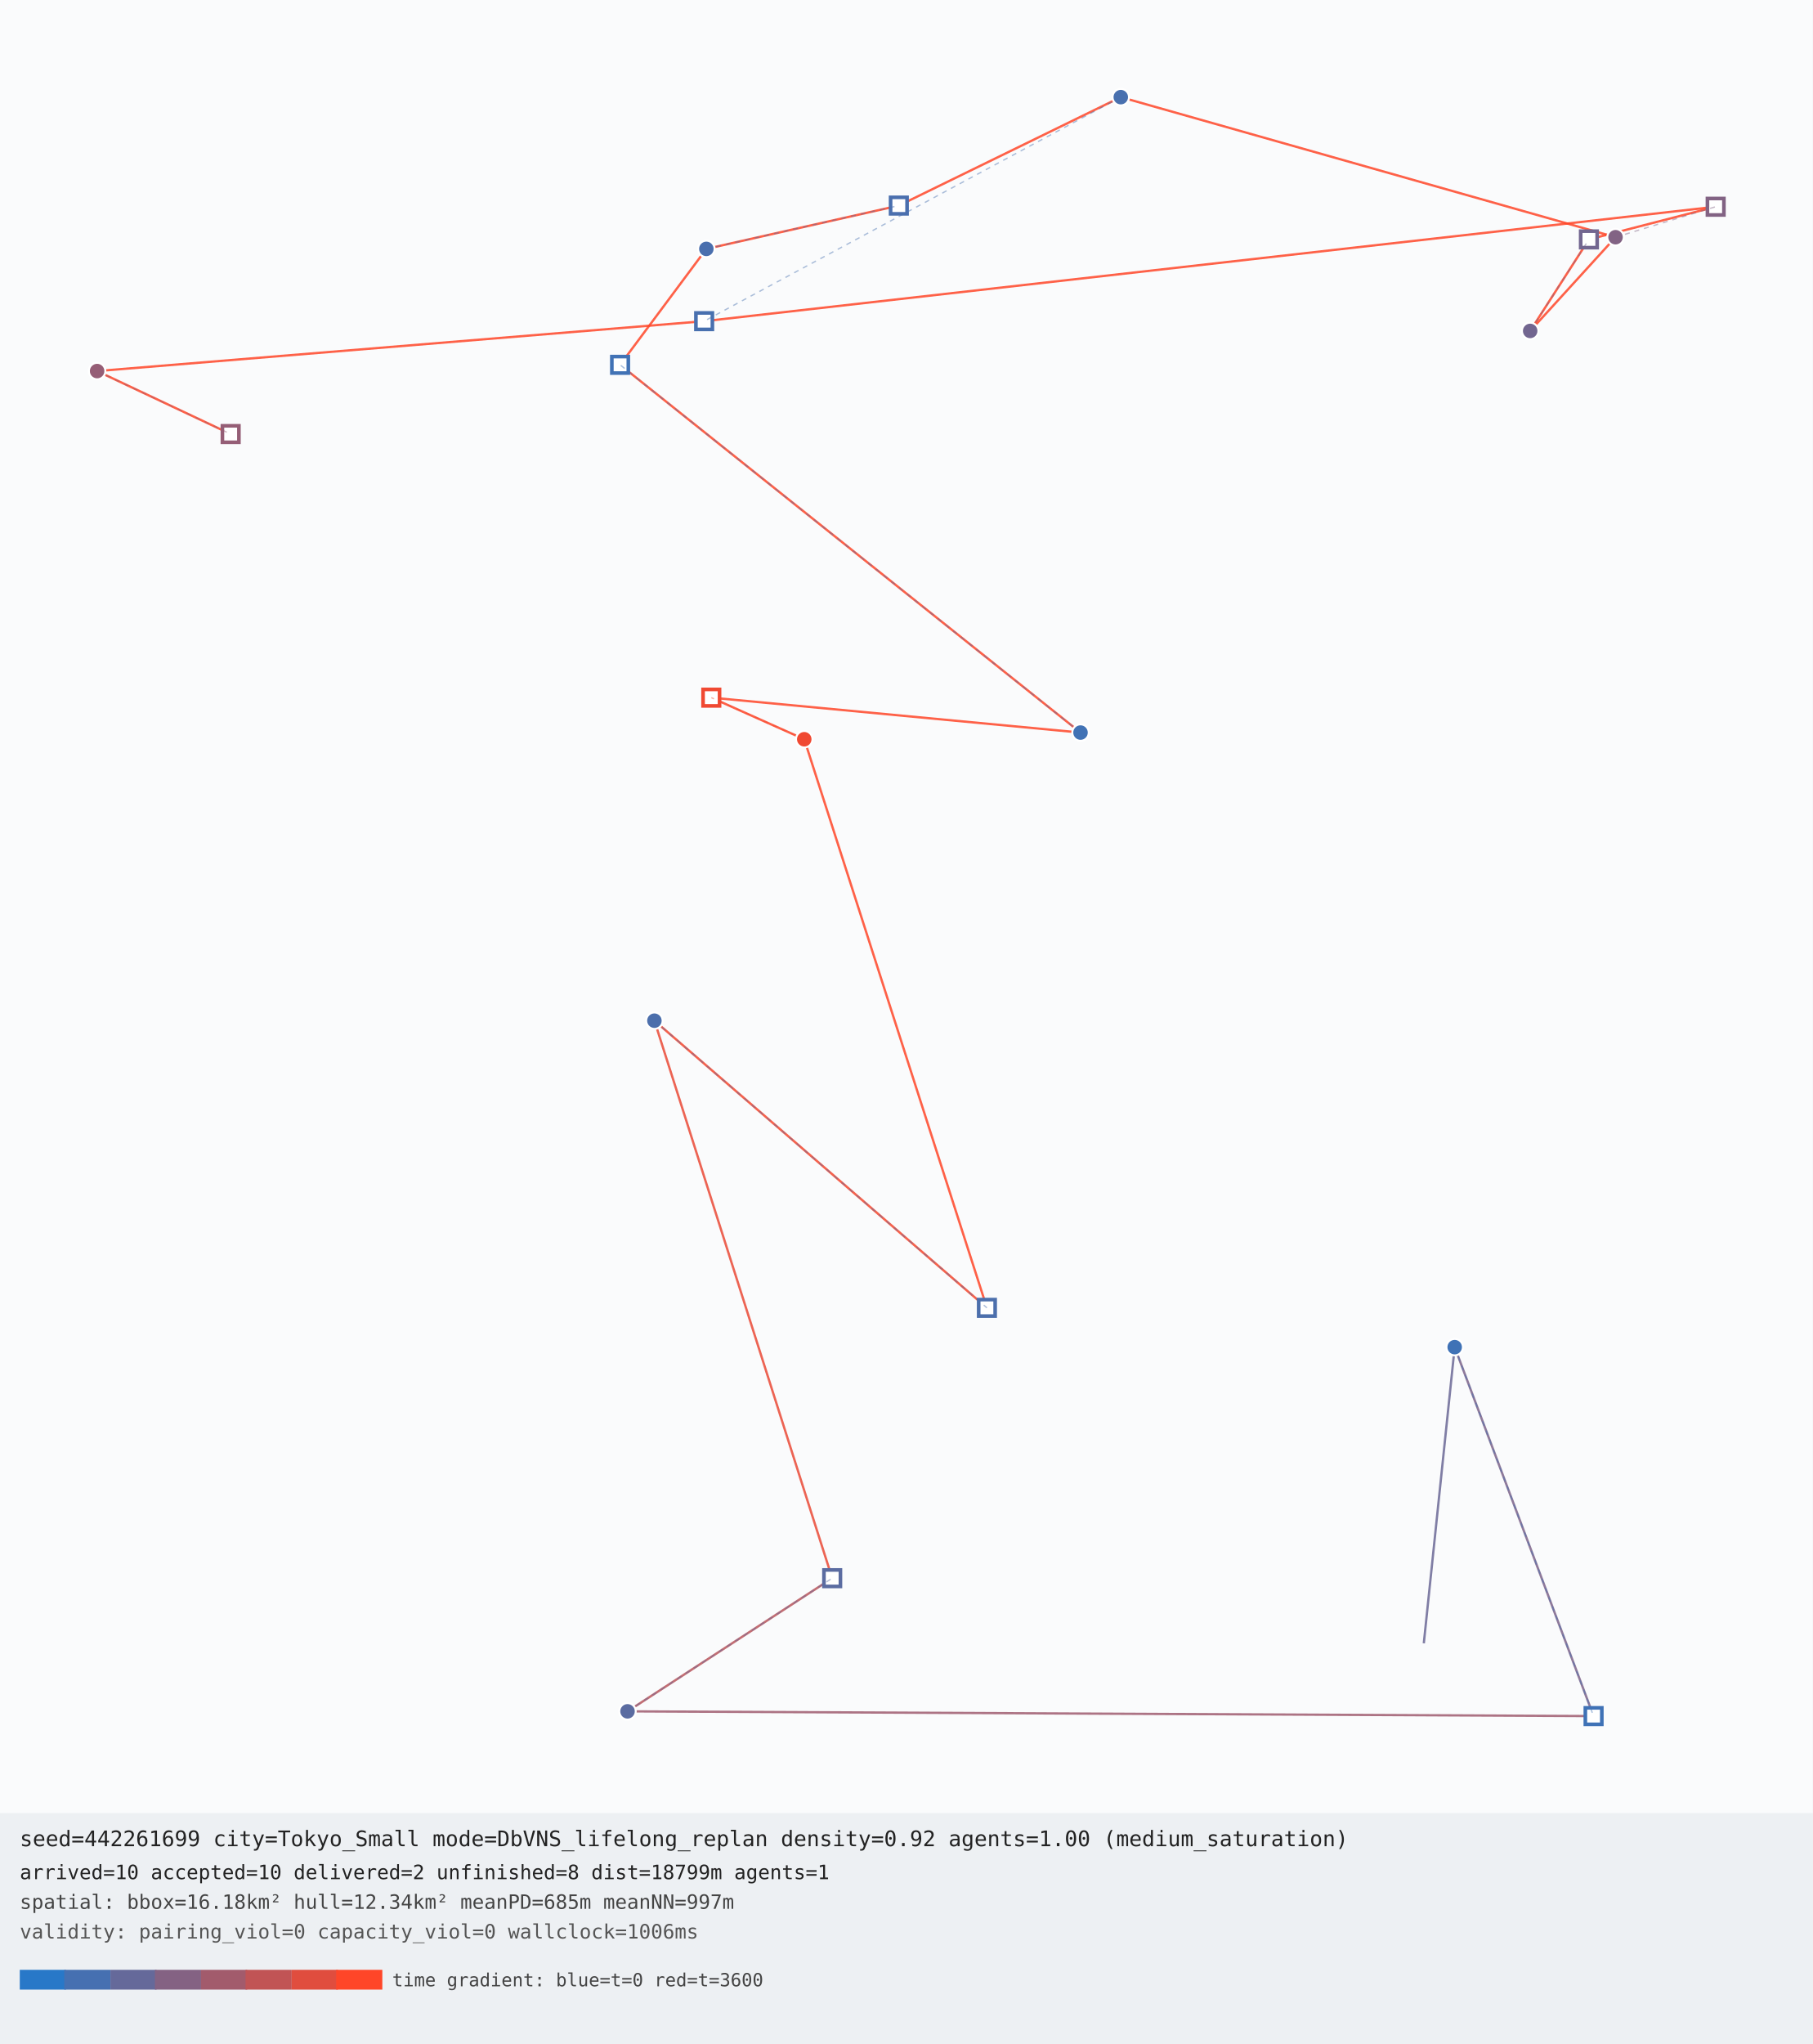
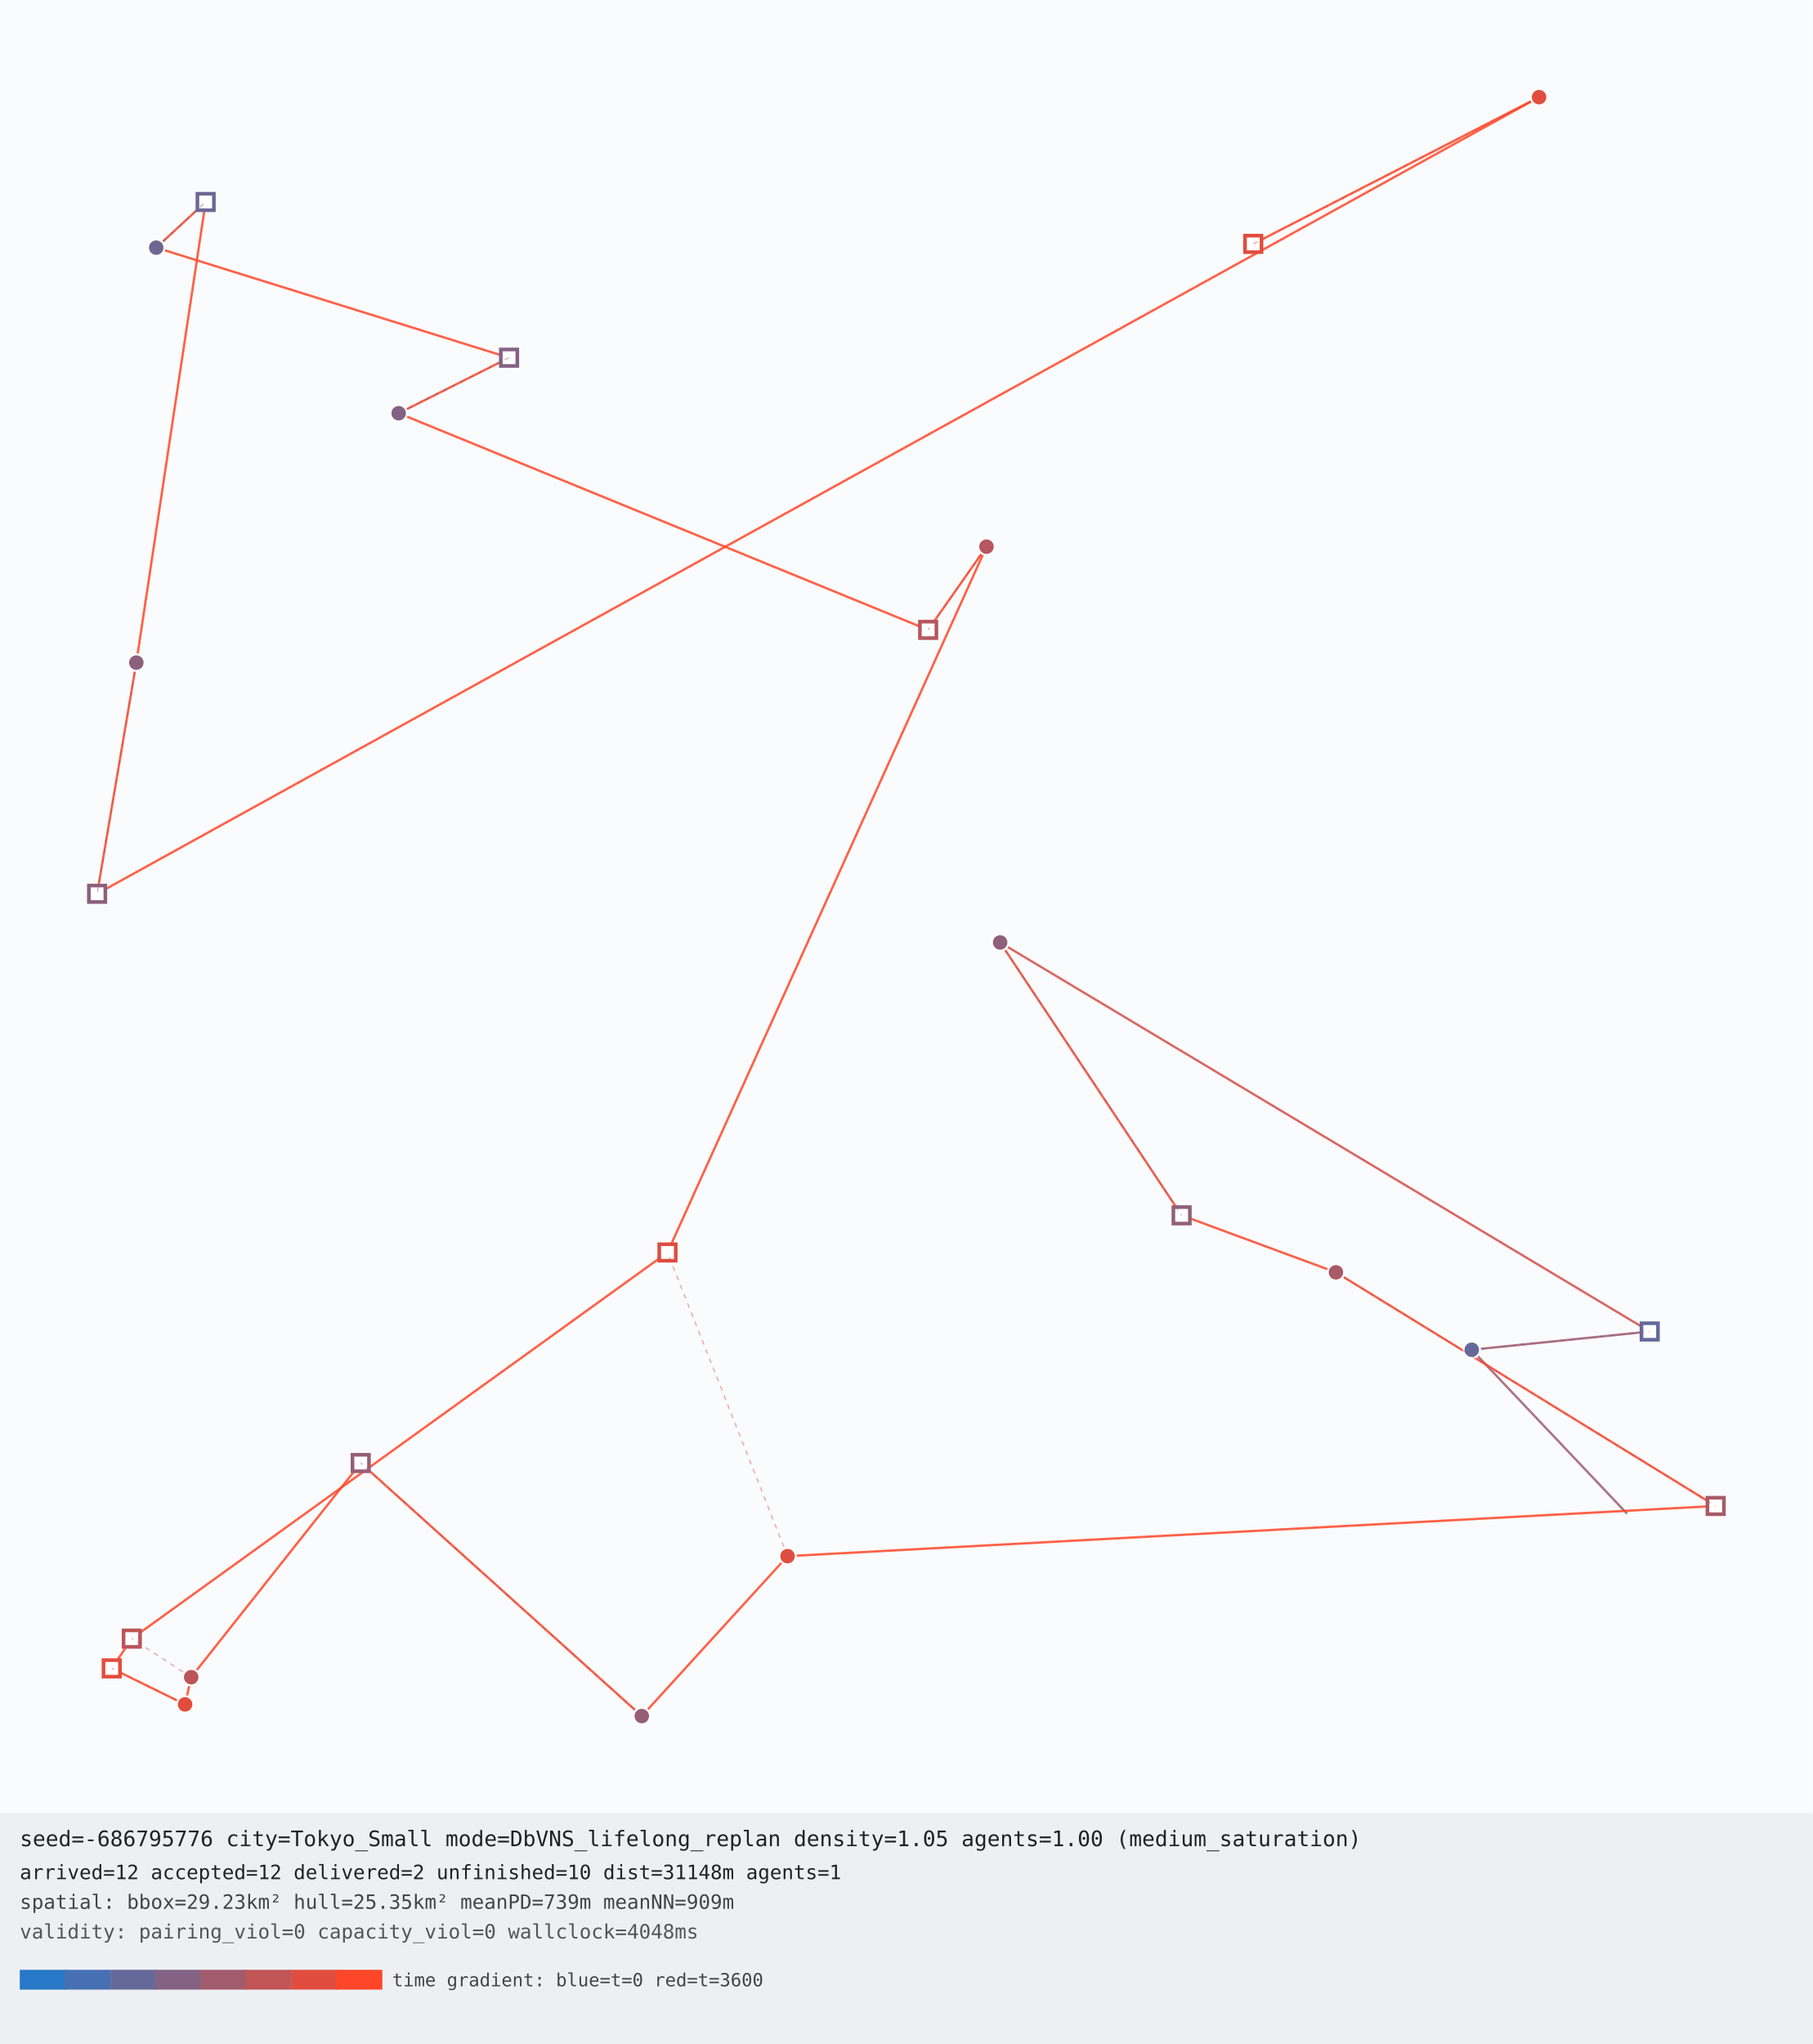
<svg xmlns="http://www.w3.org/2000/svg" width="1100" height="1240">
  <rect width="1100" height="1100" fill="#fafbfc" />
-   <line x1="863.969" y1="996.921" x2="882.703" y2="817.256" stroke="rgb(107,104,149)" stroke-width="1.4" opacity="0.85" />
-   <line x1="882.703" y1="817.256" x2="966.984" y2="1041.07" stroke="rgb(124,100,137)" stroke-width="1.4" opacity="0.85" />
-   <line x1="966.984" y1="1041.07" x2="380.781" y2="1038.19" stroke="rgb(159,92,111)" stroke-width="1.4" opacity="0.85" />
-   <line x1="380.781" y1="1038.19" x2="504.976" y2="957.415" stroke="rgb(185,86,92)" stroke-width="1.4" opacity="0.85" />
-   <line x1="504.976" y1="957.415" x2="397.093" y2="619.203" stroke="rgb(234,74,54)" stroke-width="1.4" opacity="0.85" />
-   <line x1="397.093" y1="619.203" x2="598.859" y2="793.408" stroke="rgb(245,72,46)" stroke-width="1.4" opacity="0.85" />
-   <line x1="598.859" y1="793.408" x2="488.022" y2="448.462" stroke="rgb(255,70,40)" stroke-width="1.4" opacity="0.85" />
-   <line x1="488.022" y1="448.462" x2="431.619" y2="423.232" stroke="rgb(255,70,40)" stroke-width="1.4" opacity="0.85" />
-   <line x1="431.619" y1="423.232" x2="655.66" y2="444.417" stroke="rgb(255,70,40)" stroke-width="1.4" opacity="0.85" />
-   <line x1="655.66" y1="444.417" x2="376.268" y2="221.324" stroke="rgb(255,70,40)" stroke-width="1.4" opacity="0.85" />
-   <line x1="376.268" y1="221.324" x2="428.614" y2="150.99" stroke="rgb(255,70,40)" stroke-width="1.4" opacity="0.85" />
-   <line x1="428.614" y1="150.99" x2="545.409" y2="124.717" stroke="rgb(255,70,40)" stroke-width="1.4" opacity="0.85" />
-   <line x1="545.409" y1="124.717" x2="680.087" y2="58.929" stroke="rgb(255,70,40)" stroke-width="1.4" opacity="0.85" />
-   <line x1="680.087" y1="58.929" x2="980.306" y2="143.899" stroke="rgb(255,70,40)" stroke-width="1.4" opacity="0.85" />
-   <line x1="980.306" y1="143.899" x2="928.511" y2="200.754" stroke="rgb(255,70,40)" stroke-width="1.4" opacity="0.85" />
-   <line x1="928.511" y1="200.754" x2="964.154" y2="145.237" stroke="rgb(255,70,40)" stroke-width="1.4" opacity="0.85" />
-   <line x1="964.154" y1="145.237" x2="1041.07" y2="125.411" stroke="rgb(255,70,40)" stroke-width="1.4" opacity="0.85" />
-   <line x1="1041.07" y1="125.411" x2="427.282" y2="194.838" stroke="rgb(255,70,40)" stroke-width="1.4" opacity="0.85" />
-   <line x1="427.282" y1="194.838" x2="58.929" y2="225.109" stroke="rgb(255,70,40)" stroke-width="1.4" opacity="0.85" />
-   <line x1="58.929" y1="225.109" x2="139.966" y2="263.315" stroke="rgb(255,70,40)" stroke-width="1.4" opacity="0.85" />
-   <circle cx="882.703" cy="817.256" r="5" fill="rgb(63,114,182)" stroke="white" stroke-width="1.2" />
-   <rect x="961.984" y="1036.07" width="10" height="10" fill="white" stroke="rgb(63,114,182)" stroke-width="2.2" />
-   <line x1="882.703" y1="817.256" x2="966.984" y2="1041.07" stroke="rgb(63,114,182)" stroke-width="0.8" stroke-dasharray="3,3" opacity="0.45" />
-   <circle cx="380.781" cy="1038.19" r="5" fill="rgb(91,108,161)" stroke="white" stroke-width="1.2" />
-   <rect x="499.976" y="952.415" width="10" height="10" fill="white" stroke="rgb(91,108,161)" stroke-width="2.2" />
-   <line x1="380.781" y1="1038.19" x2="504.976" y2="957.415" stroke="rgb(91,108,161)" stroke-width="0.8" stroke-dasharray="3,3" opacity="0.45" />
-   <circle cx="655.66" cy="444.417" r="5" fill="rgb(65,114,181)" stroke="white" stroke-width="1.2" />
-   <rect x="371.268" y="216.324" width="10" height="10" fill="white" stroke="rgb(65,114,181)" stroke-width="2.2" />
-   <line x1="655.66" y1="444.417" x2="376.268" y2="221.324" stroke="rgb(65,114,181)" stroke-width="0.8" stroke-dasharray="3,3" opacity="0.45" />
-   <circle cx="680.087" cy="58.929" r="5" fill="rgb(72,112,175)" stroke="white" stroke-width="1.2" />
-   <rect x="422.282" y="189.838" width="10" height="10" fill="white" stroke="rgb(72,112,175)" stroke-width="2.2" />
-   <line x1="680.087" y1="58.929" x2="427.282" y2="194.838" stroke="rgb(72,112,175)" stroke-width="0.8" stroke-dasharray="3,3" opacity="0.45" />
-   <circle cx="428.614" cy="150.99" r="5" fill="rgb(74,111,174)" stroke="white" stroke-width="1.2" />
-   <rect x="540.409" y="119.717" width="10" height="10" fill="white" stroke="rgb(74,111,174)" stroke-width="2.2" />
-   <line x1="428.614" y1="150.99" x2="545.409" y2="124.717" stroke="rgb(74,111,174)" stroke-width="0.8" stroke-dasharray="3,3" opacity="0.45" />
-   <circle cx="397.093" cy="619.203" r="5" fill="rgb(76,111,172)" stroke="white" stroke-width="1.2" />
-   <rect x="593.859" y="788.408" width="10" height="10" fill="white" stroke="rgb(76,111,172)" stroke-width="2.2" />
-   <line x1="397.093" y1="619.203" x2="598.859" y2="793.408" stroke="rgb(76,111,172)" stroke-width="0.8" stroke-dasharray="3,3" opacity="0.45" />
-   <circle cx="928.511" cy="200.754" r="5" fill="rgb(114,102,144)" stroke="white" stroke-width="1.2" />
-   <rect x="959.154" y="140.237" width="10" height="10" fill="white" stroke="rgb(114,102,144)" stroke-width="2.2" />
-   <line x1="928.511" y1="200.754" x2="964.154" y2="145.237" stroke="rgb(114,102,144)" stroke-width="0.8" stroke-dasharray="3,3" opacity="0.45" />
-   <circle cx="980.306" cy="143.899" r="5" fill="rgb(130,99,132)" stroke="white" stroke-width="1.2" />
-   <rect x="1036.07" y="120.411" width="10" height="10" fill="white" stroke="rgb(130,99,132)" stroke-width="2.2" />
-   <line x1="980.306" y1="143.899" x2="1041.07" y2="125.411" stroke="rgb(130,99,132)" stroke-width="0.8" stroke-dasharray="3,3" opacity="0.45" />
-   <circle cx="58.929" cy="225.109" r="5" fill="rgb(149,94,118)" stroke="white" stroke-width="1.2" />
-   <rect x="134.966" y="258.315" width="10" height="10" fill="white" stroke="rgb(149,94,118)" stroke-width="2.2" />
-   <line x1="58.929" y1="225.109" x2="139.966" y2="263.315" stroke="rgb(149,94,118)" stroke-width="0.8" stroke-dasharray="3,3" opacity="0.45" />
-   <circle cx="488.022" cy="448.462" r="5" fill="rgb(240,73,50)" stroke="white" stroke-width="1.2" />
-   <rect x="426.619" y="418.232" width="10" height="10" fill="white" stroke="rgb(240,73,50)" stroke-width="2.2" />
-   <line x1="488.022" y1="448.462" x2="431.619" y2="423.232" stroke="rgb(240,73,50)" stroke-width="0.8" stroke-dasharray="3,3" opacity="0.45" />
+   <line x1="987.306" y1="918.275" x2="893.068" y2="818.833" stroke="rgb(156,92,113)" stroke-width="1.4" opacity="0.85" />
+   <line x1="893.068" y1="818.833" x2="1001.05" y2="807.757" stroke="rgb(167,90,105)" stroke-width="1.4" opacity="0.85" />
+   <line x1="1001.05" y1="807.757" x2="606.888" y2="571.753" stroke="rgb(209,80,74)" stroke-width="1.4" opacity="0.85" />
+   <line x1="606.888" y1="571.753" x2="717.007" y2="737.283" stroke="rgb(236,74,53)" stroke-width="1.4" opacity="0.85" />
+   <line x1="717.007" y1="737.283" x2="810.647" y2="771.868" stroke="rgb(249,71,44)" stroke-width="1.4" opacity="0.85" />
+   <line x1="810.647" y1="771.868" x2="1041.07" y2="913.598" stroke="rgb(255,70,40)" stroke-width="1.4" opacity="0.85" />
+   <line x1="1041.07" y1="913.598" x2="477.878" y2="944.039" stroke="rgb(255,70,40)" stroke-width="1.4" opacity="0.85" />
+   <line x1="477.878" y1="944.039" x2="389.436" y2="1041.07" stroke="rgb(255,70,40)" stroke-width="1.4" opacity="0.85" />
+   <line x1="389.436" y1="1041.07" x2="218.896" y2="887.536" stroke="rgb(255,70,40)" stroke-width="1.4" opacity="0.85" />
+   <line x1="218.896" y1="887.536" x2="116.016" y2="1017.46" stroke="rgb(255,70,40)" stroke-width="1.4" opacity="0.85" />
+   <line x1="116.016" y1="1017.46" x2="112.3" y2="1033.98" stroke="rgb(255,70,40)" stroke-width="1.4" opacity="0.85" />
+   <line x1="112.3" y1="1033.98" x2="67.802" y2="1012.13" stroke="rgb(255,70,40)" stroke-width="1.4" opacity="0.85" />
+   <line x1="67.802" y1="1012.13" x2="79.976" y2="994.081" stroke="rgb(255,70,40)" stroke-width="1.4" opacity="0.85" />
+   <line x1="79.976" y1="994.081" x2="405.038" y2="759.816" stroke="rgb(255,70,40)" stroke-width="1.4" opacity="0.85" />
+   <line x1="405.038" y1="759.816" x2="598.606" y2="331.631" stroke="rgb(255,70,40)" stroke-width="1.4" opacity="0.85" />
+   <line x1="598.606" y1="331.631" x2="563.198" y2="382.115" stroke="rgb(255,70,40)" stroke-width="1.4" opacity="0.85" />
+   <line x1="563.198" y1="382.115" x2="241.92" y2="250.686" stroke="rgb(255,70,40)" stroke-width="1.4" opacity="0.85" />
+   <line x1="241.92" y1="250.686" x2="308.901" y2="217.011" stroke="rgb(255,70,40)" stroke-width="1.4" opacity="0.85" />
+   <line x1="308.901" y1="217.011" x2="94.8" y2="150.243" stroke="rgb(255,70,40)" stroke-width="1.4" opacity="0.85" />
+   <line x1="94.8" y1="150.243" x2="124.787" y2="122.532" stroke="rgb(255,70,40)" stroke-width="1.4" opacity="0.85" />
+   <line x1="124.787" y1="122.532" x2="82.736" y2="401.967" stroke="rgb(255,70,40)" stroke-width="1.4" opacity="0.85" />
+   <line x1="82.736" y1="401.967" x2="58.929" y2="542.221" stroke="rgb(255,70,40)" stroke-width="1.4" opacity="0.85" />
+   <line x1="58.929" y1="542.221" x2="933.899" y2="58.929" stroke="rgb(255,70,40)" stroke-width="1.4" opacity="0.85" />
+   <line x1="933.899" y1="58.929" x2="760.484" y2="147.961" stroke="rgb(255,70,40)" stroke-width="1.4" opacity="0.85" />
+   <circle cx="893.068" cy="818.833" r="5" fill="rgb(100,105,154)" stroke="white" stroke-width="1.2" />
+   <rect x="996.048" y="802.757" width="10" height="10" fill="white" stroke="rgb(100,105,154)" stroke-width="2.2" />
+   <line x1="893.068" y1="818.833" x2="1001.05" y2="807.757" stroke="rgb(100,105,154)" stroke-width="0.8" stroke-dasharray="3,3" opacity="0.45" />
+   <circle cx="606.888" cy="571.753" r="5" fill="rgb(144,95,121)" stroke="white" stroke-width="1.2" />
+   <rect x="712.007" y="732.283" width="10" height="10" fill="white" stroke="rgb(144,95,121)" stroke-width="2.2" />
+   <line x1="606.888" y1="571.753" x2="717.007" y2="737.283" stroke="rgb(144,95,121)" stroke-width="0.8" stroke-dasharray="3,3" opacity="0.45" />
+   <circle cx="94.8" cy="150.243" r="5" fill="rgb(110,103,147)" stroke="white" stroke-width="1.2" />
+   <rect x="119.787" y="117.532" width="10" height="10" fill="white" stroke="rgb(110,103,147)" stroke-width="2.2" />
+   <line x1="94.8" y1="150.243" x2="124.787" y2="122.532" stroke="rgb(110,103,147)" stroke-width="0.8" stroke-dasharray="3,3" opacity="0.45" />
+   <circle cx="241.92" cy="250.686" r="5" fill="rgb(131,98,131)" stroke="white" stroke-width="1.2" />
+   <rect x="303.901" y="212.011" width="10" height="10" fill="white" stroke="rgb(131,98,131)" stroke-width="2.2" />
+   <line x1="241.92" y1="250.686" x2="308.901" y2="217.011" stroke="rgb(131,98,131)" stroke-width="0.8" stroke-dasharray="3,3" opacity="0.45" />
+   <circle cx="82.736" cy="401.967" r="5" fill="rgb(140,96,124)" stroke="white" stroke-width="1.2" />
+   <rect x="53.929" y="537.221" width="10" height="10" fill="white" stroke="rgb(140,96,124)" stroke-width="2.2" />
+   <line x1="82.736" y1="401.967" x2="58.929" y2="542.221" stroke="rgb(140,96,124)" stroke-width="0.8" stroke-dasharray="3,3" opacity="0.45" />
+   <circle cx="389.436" cy="1041.07" r="5" fill="rgb(150,94,117)" stroke="white" stroke-width="1.2" />
+   <rect x="213.896" y="882.536" width="10" height="10" fill="white" stroke="rgb(150,94,117)" stroke-width="2.2" />
+   <line x1="389.436" y1="1041.07" x2="218.896" y2="887.536" stroke="rgb(150,94,117)" stroke-width="0.8" stroke-dasharray="3,3" opacity="0.45" />
+   <circle cx="810.647" cy="771.868" r="5" fill="rgb(167,90,104)" stroke="white" stroke-width="1.2" />
+   <rect x="1036.07" y="908.598" width="10" height="10" fill="white" stroke="rgb(167,90,104)" stroke-width="2.2" />
+   <line x1="810.647" y1="771.868" x2="1041.07" y2="913.598" stroke="rgb(167,90,104)" stroke-width="0.8" stroke-dasharray="3,3" opacity="0.45" />
+   <circle cx="598.606" cy="331.631" r="5" fill="rgb(182,86,94)" stroke="white" stroke-width="1.2" />
+   <rect x="558.198" y="377.115" width="10" height="10" fill="white" stroke="rgb(182,86,94)" stroke-width="2.2" />
+   <line x1="598.606" y1="331.631" x2="563.198" y2="382.115" stroke="rgb(182,86,94)" stroke-width="0.8" stroke-dasharray="3,3" opacity="0.45" />
+   <circle cx="116.016" cy="1017.46" r="5" fill="rgb(187,85,89)" stroke="white" stroke-width="1.2" />
+   <rect x="74.976" y="989.081" width="10" height="10" fill="white" stroke="rgb(187,85,89)" stroke-width="2.2" />
+   <line x1="116.016" y1="1017.46" x2="79.976" y2="994.081" stroke="rgb(187,85,89)" stroke-width="0.8" stroke-dasharray="3,3" opacity="0.45" />
+   <circle cx="477.878" cy="944.039" r="5" fill="rgb(221,77,65)" stroke="white" stroke-width="1.2" />
+   <rect x="400.038" y="754.816" width="10" height="10" fill="white" stroke="rgb(221,77,65)" stroke-width="2.2" />
+   <line x1="477.878" y1="944.039" x2="405.038" y2="759.816" stroke="rgb(221,77,65)" stroke-width="0.8" stroke-dasharray="3,3" opacity="0.45" />
+   <circle cx="933.899" cy="58.929" r="5" fill="rgb(224,77,62)" stroke="white" stroke-width="1.2" />
+   <rect x="755.484" y="142.961" width="10" height="10" fill="white" stroke="rgb(224,77,62)" stroke-width="2.2" />
+   <line x1="933.899" y1="58.929" x2="760.484" y2="147.961" stroke="rgb(224,77,62)" stroke-width="0.8" stroke-dasharray="3,3" opacity="0.45" />
+   <circle cx="112.3" cy="1033.98" r="5" fill="rgb(227,76,60)" stroke="white" stroke-width="1.2" />
+   <rect x="62.802" y="1007.13" width="10" height="10" fill="white" stroke="rgb(227,76,60)" stroke-width="2.2" />
+   <line x1="112.3" y1="1033.98" x2="67.802" y2="1012.13" stroke="rgb(227,76,60)" stroke-width="0.8" stroke-dasharray="3,3" opacity="0.45" />
  <rect y="1100" width="1100" height="140" fill="#edf0f3" />
-   <text x="12" y="1120" font-family="monospace" font-size="13" fill="#222">seed=442261699  city=Tokyo_Small  mode=DbVNS_lifelong_replan  density=0.92  agents=1.00  (medium_saturation)</text>
-   <text x="12" y="1140" font-family="monospace" font-size="12" fill="#222">arrived=10 accepted=10 delivered=2 unfinished=8 dist=18799m agents=1</text>
-   <text x="12" y="1158" font-family="monospace" font-size="12" fill="#444">spatial: bbox=16.18km² hull=12.34km² meanPD=685m meanNN=997m</text>
-   <text x="12" y="1176" font-family="monospace" font-size="12" fill="#555">validity: pairing_viol=0 capacity_viol=0 wallclock=1006ms</text>
+   <text x="12" y="1120" font-family="monospace" font-size="13" fill="#222">seed=-686795776  city=Tokyo_Small  mode=DbVNS_lifelong_replan  density=1.05  agents=1.00  (medium_saturation)</text>
+   <text x="12" y="1140" font-family="monospace" font-size="12" fill="#222">arrived=12 accepted=12 delivered=2 unfinished=10 dist=31148m agents=1</text>
+   <text x="12" y="1158" font-family="monospace" font-size="12" fill="#444">spatial: bbox=29.23km² hull=25.35km² meanPD=739m meanNN=909m</text>
+   <text x="12" y="1176" font-family="monospace" font-size="12" fill="#555">validity: pairing_viol=0 capacity_viol=0 wallclock=4048ms</text>
  <rect x="12" y="1195" width="28" height="12" fill="rgb(40,120,200)" />
  <rect x="39" y="1195" width="28" height="12" fill="rgb(70,112,177)" />
  <rect x="67" y="1195" width="28" height="12" fill="rgb(101,105,154)" />
  <rect x="94" y="1195" width="28" height="12" fill="rgb(132,98,131)" />
  <rect x="122" y="1195" width="28" height="12" fill="rgb(162,91,108)" />
  <rect x="149" y="1195" width="28" height="12" fill="rgb(193,84,85)" />
  <rect x="177" y="1195" width="28" height="12" fill="rgb(224,77,62)" />
  <rect x="204" y="1195" width="28" height="12" fill="rgb(255,70,40)" />
  <text x="238" y="1205" font-family="monospace" font-size="11" fill="#444">time gradient: blue=t=0  red=t=3600</text>
</svg>
